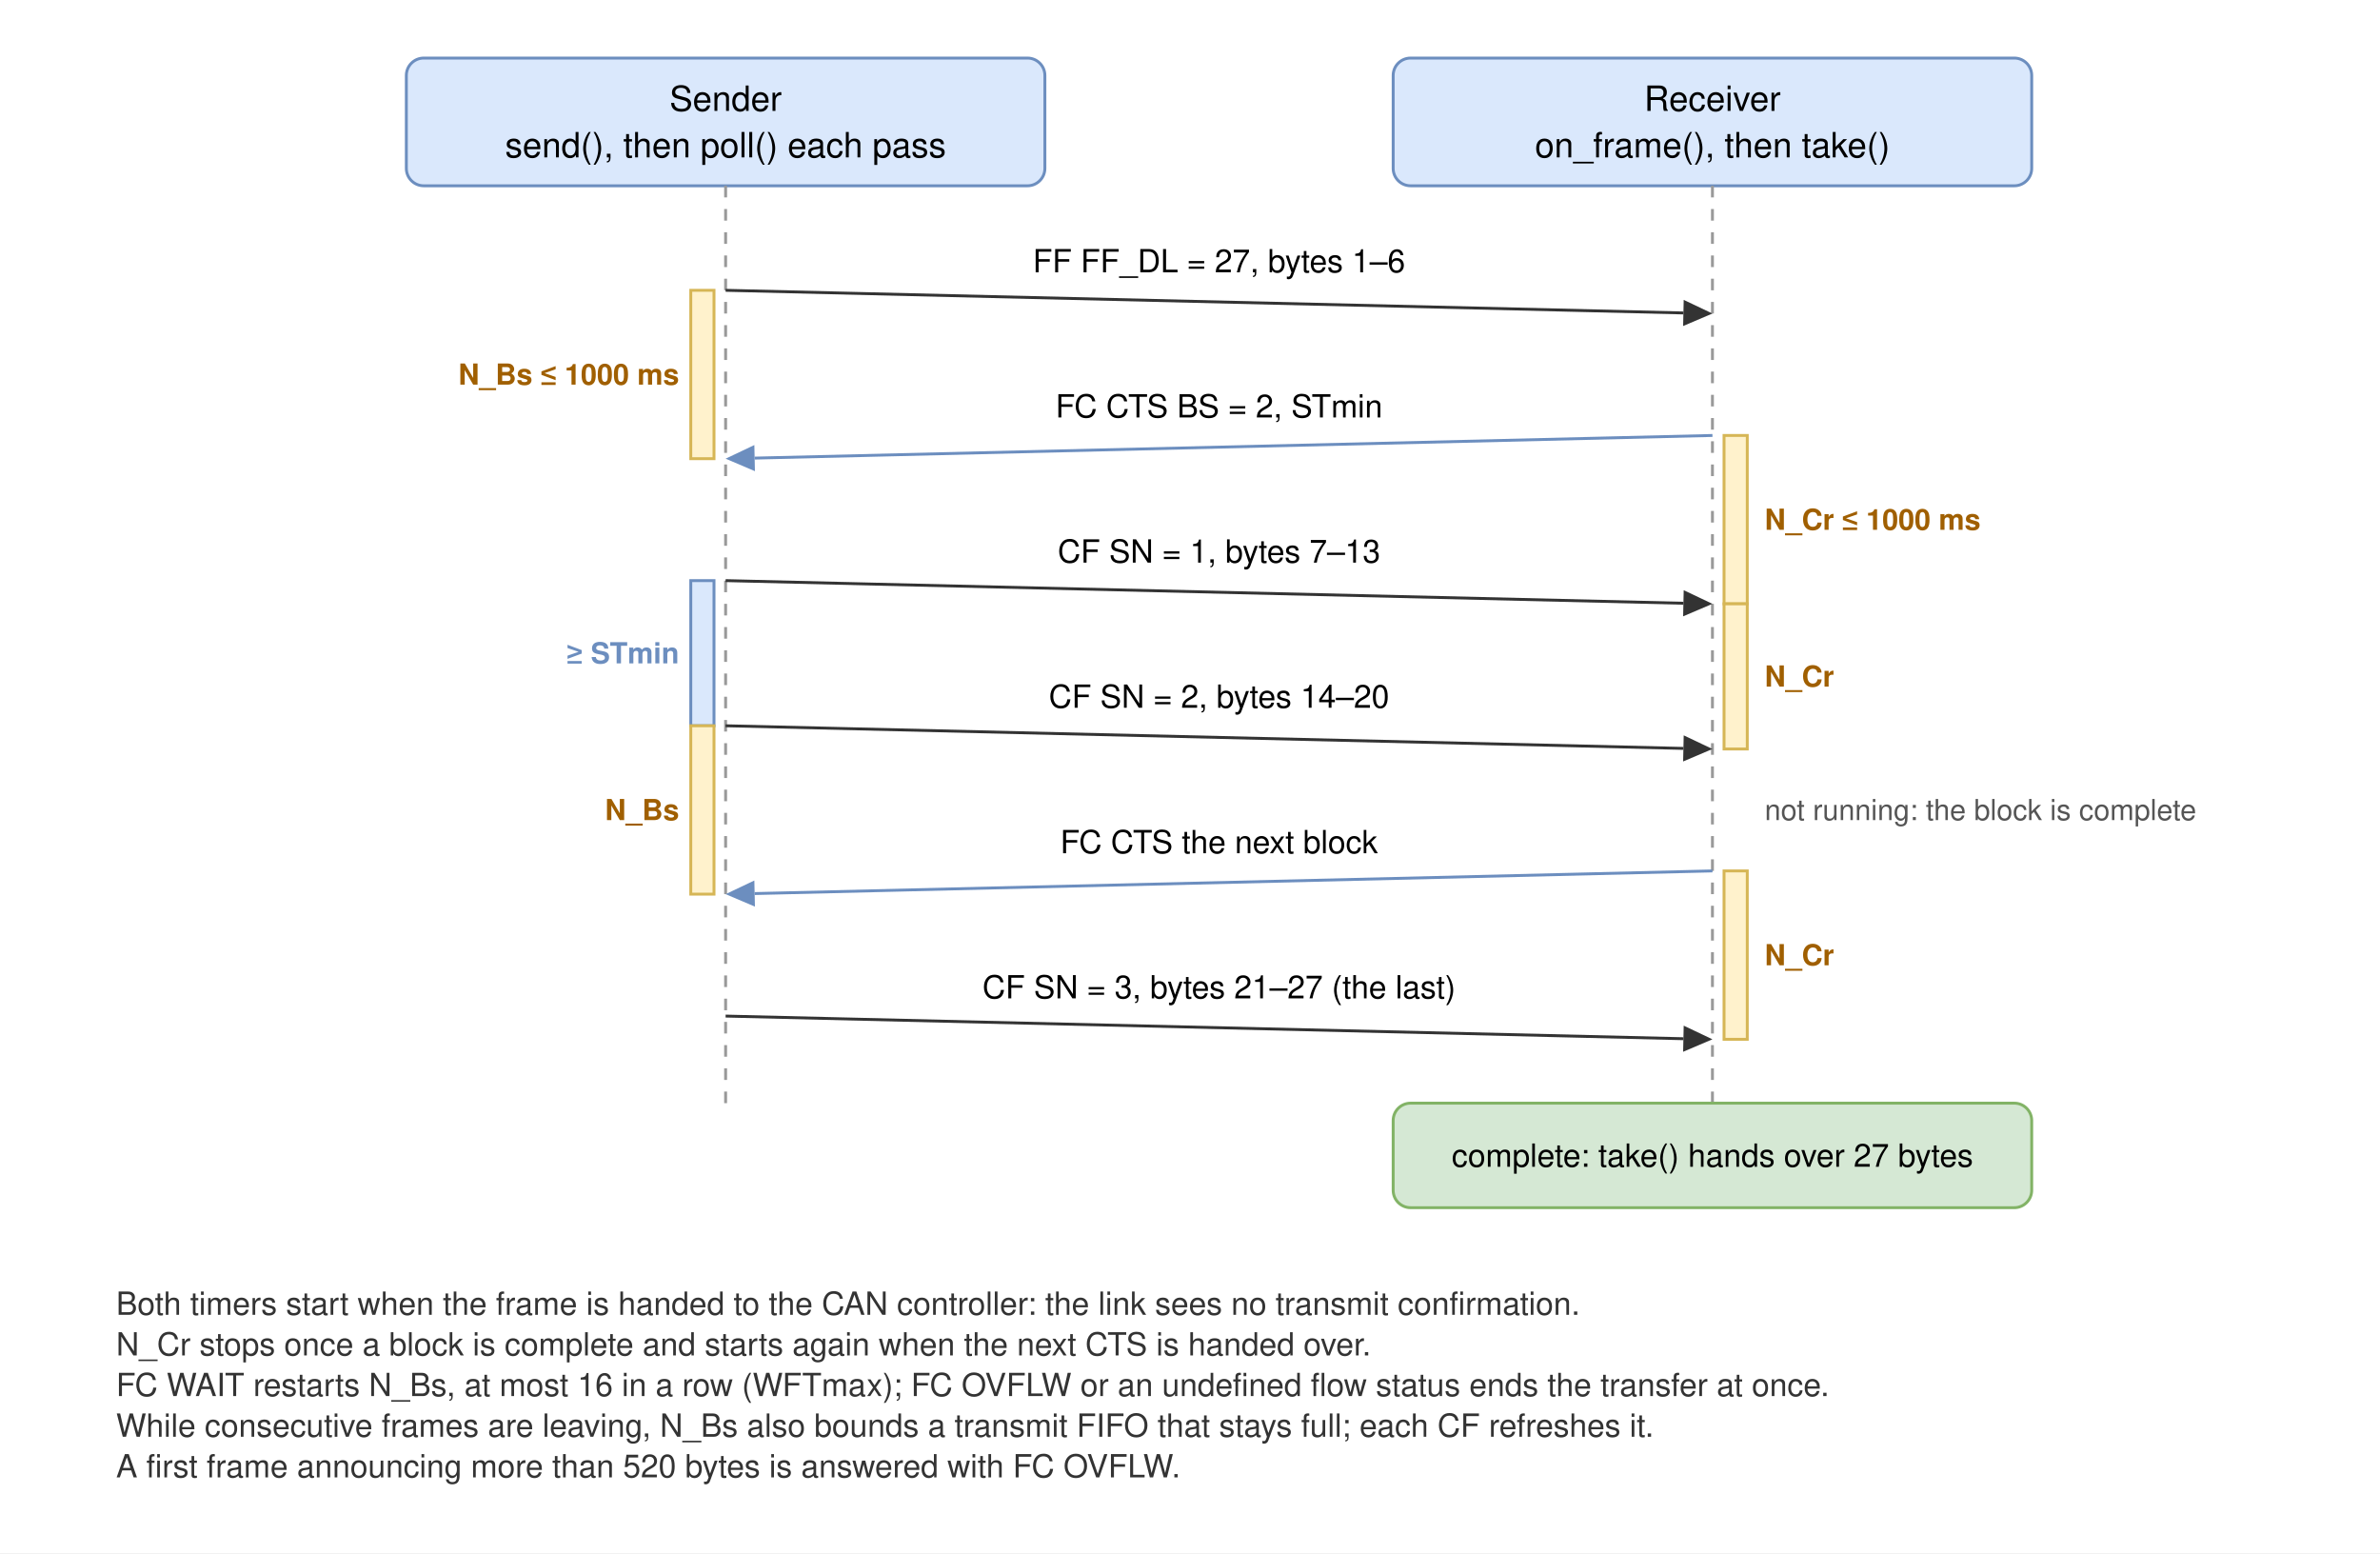
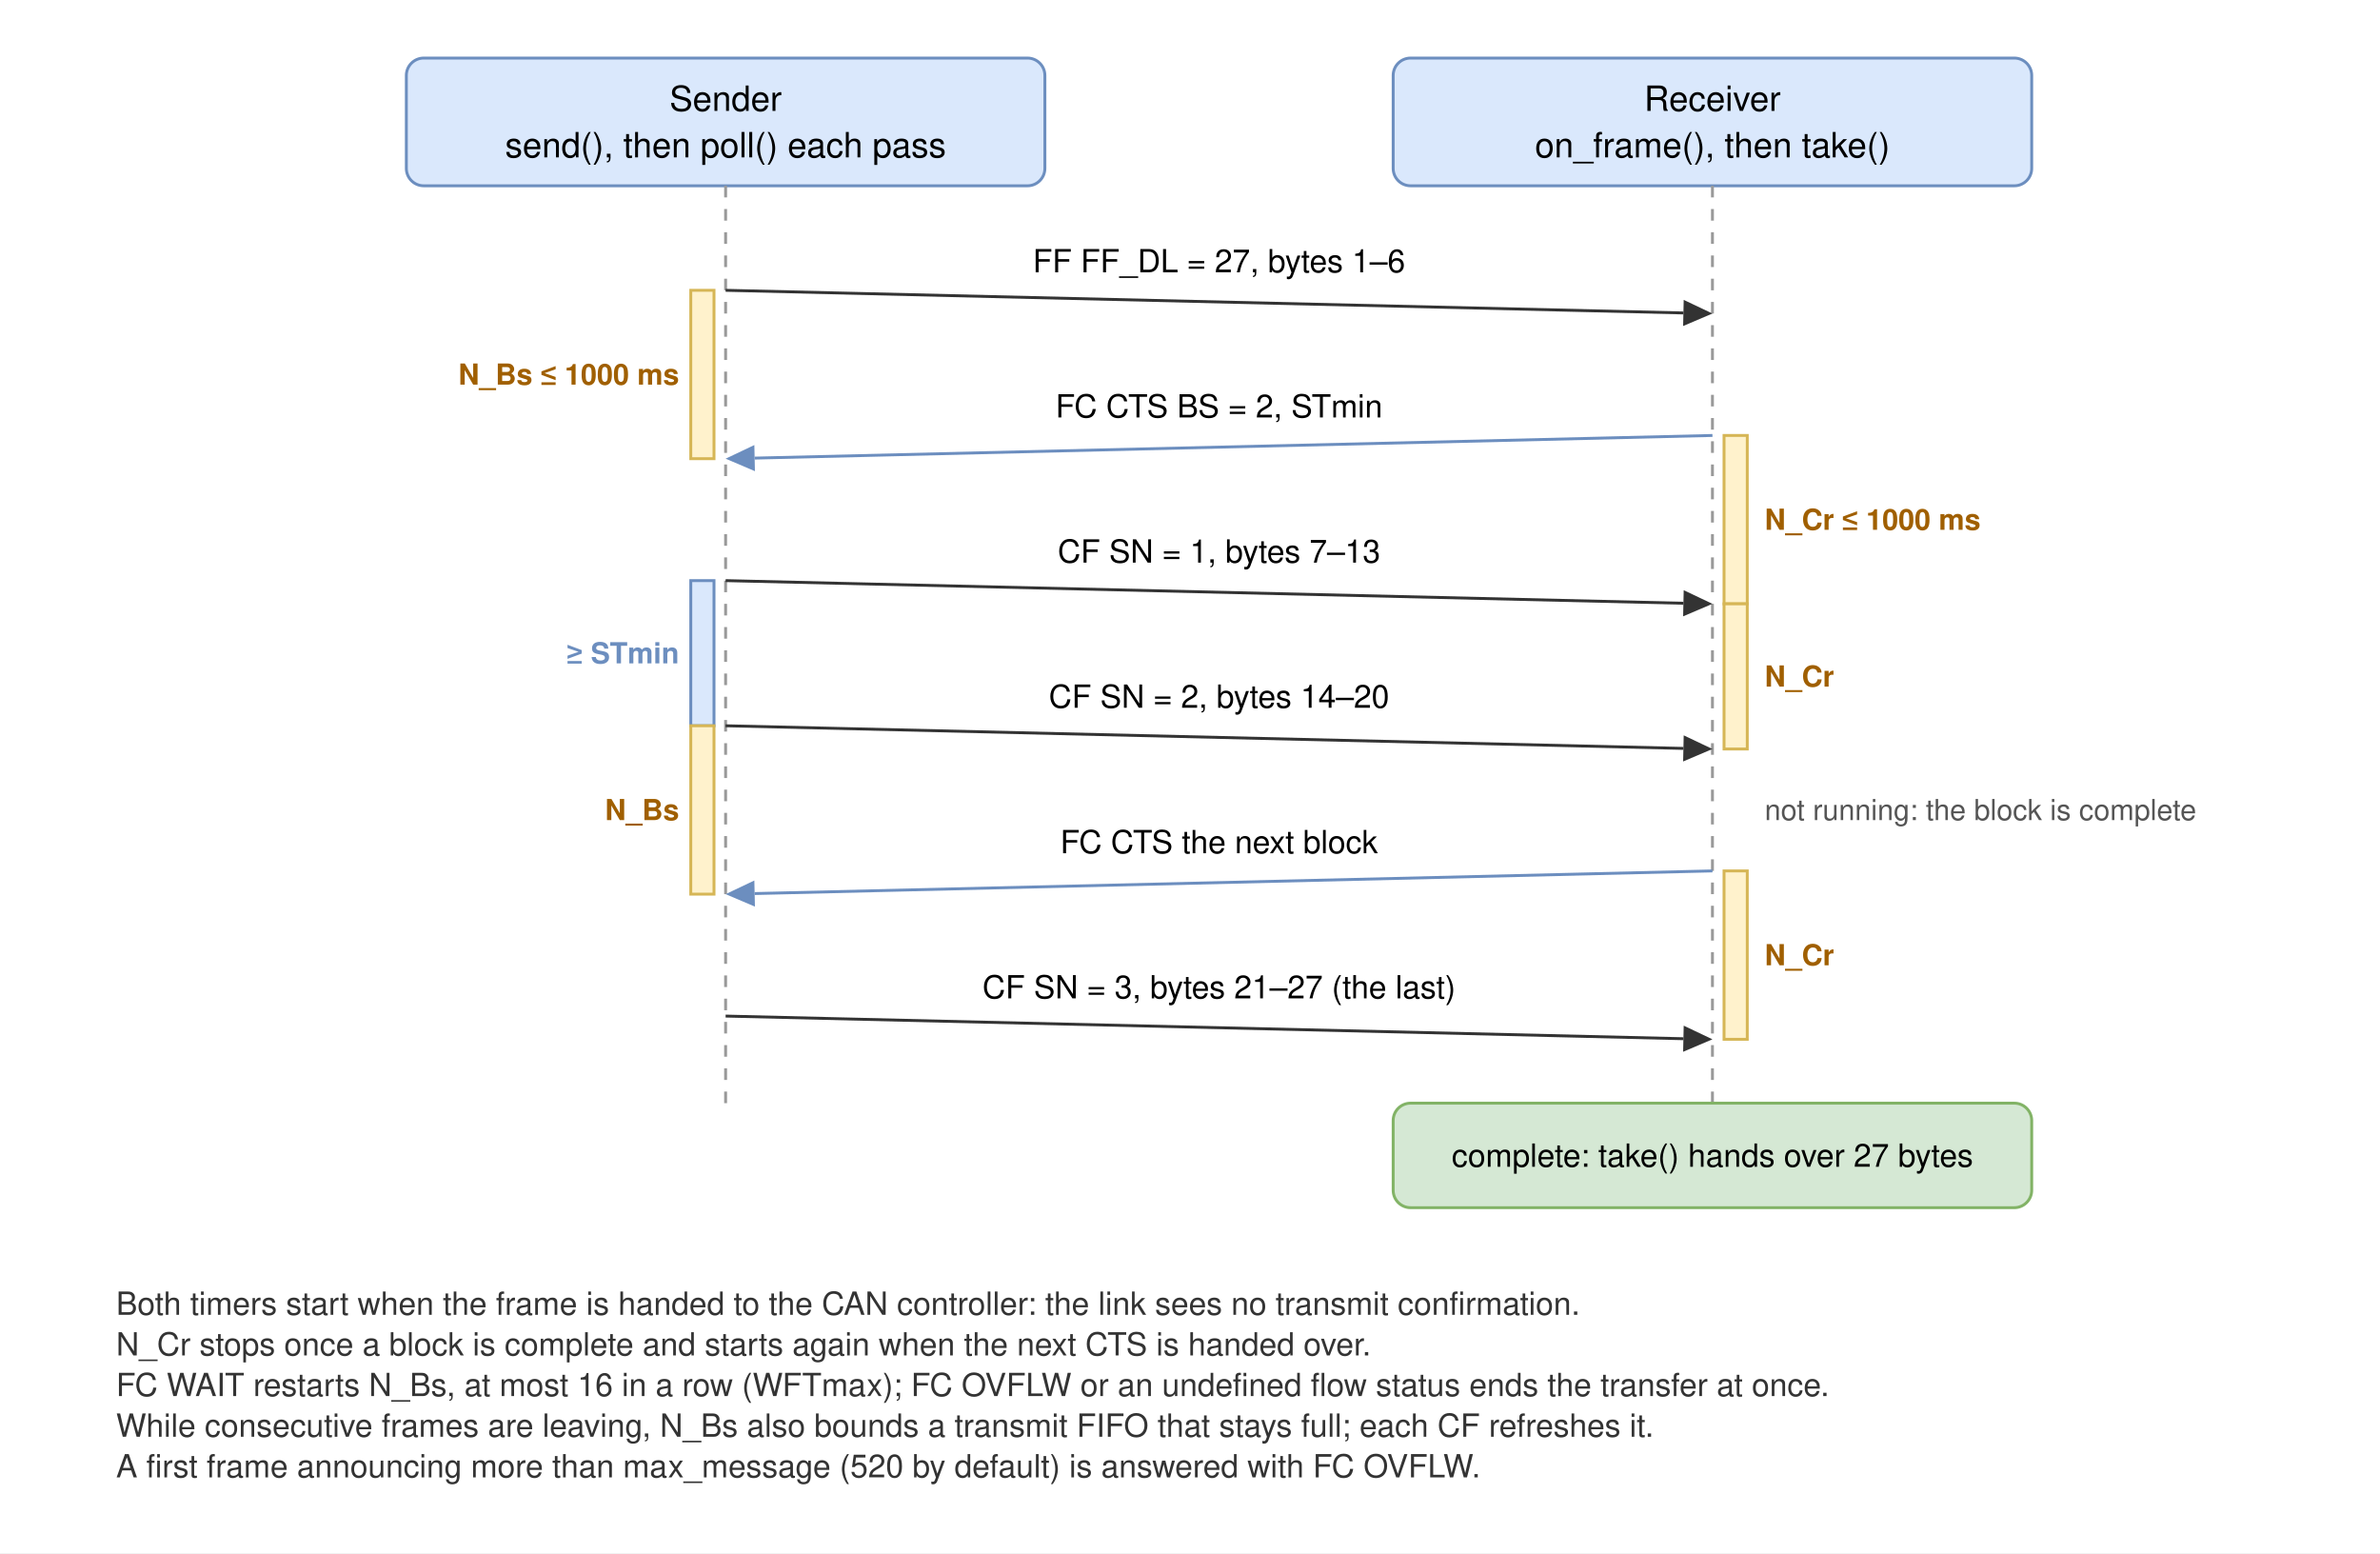
- <svg xmlns="http://www.w3.org/2000/svg" version="1.1" width="820px" height="535px" viewBox="0 0 820 535" content="&lt;mxfile host=&quot;drawio&quot;&gt;&lt;diagram id=&quot;can-tp-sequence&quot; name=&quot;A multi-frame transfer&quot;&gt;&lt;mxGraphModel dx=&quot;1000&quot; dy=&quot;800&quot; grid=&quot;1&quot; gridSize=&quot;5&quot; guides=&quot;1&quot; tooltips=&quot;1&quot; connect=&quot;1&quot; arrows=&quot;1&quot; fold=&quot;1&quot; page=&quot;0&quot; pageScale=&quot;1&quot; background=&quot;#ffffff&quot; math=&quot;0&quot; shadow=&quot;0&quot;&gt;&lt;root&gt;&lt;mxCell id=&quot;0&quot;/&gt;&lt;mxCell id=&quot;1&quot; parent=&quot;0&quot;/&gt;&lt;mxCell id=&quot;b1&quot; value=&quot;Sender&amp;#xa;send(), then poll() each pass&quot; style=&quot;rounded=1;absoluteArcSize=1;arcSize=12;html=0;whiteSpace=wrap;fillColor=#dae8fc;strokeColor=#6c8ebf;fontSize=12;fontColor=#000000;&quot; vertex=&quot;1&quot; parent=&quot;1&quot;&gt;&lt;mxGeometry x=&quot;140&quot; y=&quot;20&quot; width=&quot;220&quot; height=&quot;44&quot; as=&quot;geometry&quot;/&gt;&lt;/mxCell&gt;&lt;mxCell id=&quot;b2&quot; value=&quot;Receiver&amp;#xa;on_frame(), then take()&quot; style=&quot;rounded=1;absoluteArcSize=1;arcSize=12;html=0;whiteSpace=wrap;fillColor=#dae8fc;strokeColor=#6c8ebf;fontSize=12;fontColor=#000000;&quot; vertex=&quot;1&quot; parent=&quot;1&quot;&gt;&lt;mxGeometry x=&quot;480&quot; y=&quot;20&quot; width=&quot;220&quot; height=&quot;44&quot; as=&quot;geometry&quot;/&gt;&lt;/mxCell&gt;&lt;mxCell id=&quot;e3&quot; value=&quot;&quot; style=&quot;edgeStyle=none;html=0;rounded=0;strokeColor=#999999;endArrow=none;dashed=1;&quot; edge=&quot;1&quot; parent=&quot;1&quot;&gt;&lt;mxGeometry relative=&quot;1&quot; as=&quot;geometry&quot;&gt;&lt;mxPoint x=&quot;250&quot; y=&quot;64&quot; as=&quot;sourcePoint&quot;/&gt;&lt;mxPoint x=&quot;250&quot; y=&quot;380&quot; as=&quot;targetPoint&quot;/&gt;&lt;/mxGeometry&gt;&lt;/mxCell&gt;&lt;mxCell id=&quot;e4&quot; value=&quot;&quot; style=&quot;edgeStyle=none;html=0;rounded=0;strokeColor=#999999;endArrow=none;dashed=1;&quot; edge=&quot;1&quot; parent=&quot;1&quot;&gt;&lt;mxGeometry relative=&quot;1&quot; as=&quot;geometry&quot;&gt;&lt;mxPoint x=&quot;590&quot; y=&quot;64&quot; as=&quot;sourcePoint&quot;/&gt;&lt;mxPoint x=&quot;590&quot; y=&quot;380&quot; as=&quot;targetPoint&quot;/&gt;&lt;/mxGeometry&gt;&lt;/mxCell&gt;&lt;mxCell id=&quot;e5&quot; value=&quot;&quot; style=&quot;edgeStyle=none;html=0;rounded=0;strokeColor=#333333;endArrow=block;endFill=1;endSize=8;&quot; edge=&quot;1&quot; parent=&quot;1&quot;&gt;&lt;mxGeometry relative=&quot;1&quot; as=&quot;geometry&quot;&gt;&lt;mxPoint x=&quot;250&quot; y=&quot;100&quot; as=&quot;sourcePoint&quot;/&gt;&lt;mxPoint x=&quot;590&quot; y=&quot;108&quot; as=&quot;targetPoint&quot;/&gt;&lt;/mxGeometry&gt;&lt;/mxCell&gt;&lt;mxCell id=&quot;t6&quot; value=&quot;FF   FF_DL = 27, bytes 1–6&quot; style=&quot;text;html=0;strokeColor=none;fillColor=none;align=center;verticalAlign=middle;fontSize=11;fontColor=#000000;spacingLeft=0;spacingTop=0;&quot; vertex=&quot;1&quot; parent=&quot;1&quot;&gt;&lt;mxGeometry x=&quot;270&quot; y=&quot;83&quot; width=&quot;300&quot; height=&quot;14&quot; as=&quot;geometry&quot;/&gt;&lt;/mxCell&gt;&lt;mxCell id=&quot;e7&quot; value=&quot;&quot; style=&quot;edgeStyle=none;html=0;rounded=0;strokeColor=#6c8ebf;endArrow=block;endFill=1;endSize=8;&quot; edge=&quot;1&quot; parent=&quot;1&quot;&gt;&lt;mxGeometry relative=&quot;1&quot; as=&quot;geometry&quot;&gt;&lt;mxPoint x=&quot;590&quot; y=&quot;150&quot; as=&quot;sourcePoint&quot;/&gt;&lt;mxPoint x=&quot;250&quot; y=&quot;158&quot; as=&quot;targetPoint&quot;/&gt;&lt;/mxGeometry&gt;&lt;/mxCell&gt;&lt;mxCell id=&quot;t8&quot; value=&quot;FC CTS   BS = 2, STmin&quot; style=&quot;text;html=0;strokeColor=none;fillColor=none;align=center;verticalAlign=middle;fontSize=11;fontColor=#000000;spacingLeft=0;spacingTop=0;&quot; vertex=&quot;1&quot; parent=&quot;1&quot;&gt;&lt;mxGeometry x=&quot;270&quot; y=&quot;133&quot; width=&quot;300&quot; height=&quot;14&quot; as=&quot;geometry&quot;/&gt;&lt;/mxCell&gt;&lt;mxCell id=&quot;e9&quot; value=&quot;&quot; style=&quot;edgeStyle=none;html=0;rounded=0;strokeColor=#333333;endArrow=block;endFill=1;endSize=8;&quot; edge=&quot;1&quot; parent=&quot;1&quot;&gt;&lt;mxGeometry relative=&quot;1&quot; as=&quot;geometry&quot;&gt;&lt;mxPoint x=&quot;250&quot; y=&quot;200&quot; as=&quot;sourcePoint&quot;/&gt;&lt;mxPoint x=&quot;590&quot; y=&quot;208&quot; as=&quot;targetPoint&quot;/&gt;&lt;/mxGeometry&gt;&lt;/mxCell&gt;&lt;mxCell id=&quot;t10&quot; value=&quot;CF   SN = 1, bytes 7–13&quot; style=&quot;text;html=0;strokeColor=none;fillColor=none;align=center;verticalAlign=middle;fontSize=11;fontColor=#000000;spacingLeft=0;spacingTop=0;&quot; vertex=&quot;1&quot; parent=&quot;1&quot;&gt;&lt;mxGeometry x=&quot;270&quot; y=&quot;183&quot; width=&quot;300&quot; height=&quot;14&quot; as=&quot;geometry&quot;/&gt;&lt;/mxCell&gt;&lt;mxCell id=&quot;e11&quot; value=&quot;&quot; style=&quot;edgeStyle=none;html=0;rounded=0;strokeColor=#333333;endArrow=block;endFill=1;endSize=8;&quot; edge=&quot;1&quot; parent=&quot;1&quot;&gt;&lt;mxGeometry relative=&quot;1&quot; as=&quot;geometry&quot;&gt;&lt;mxPoint x=&quot;250&quot; y=&quot;250&quot; as=&quot;sourcePoint&quot;/&gt;&lt;mxPoint x=&quot;590&quot; y=&quot;258&quot; as=&quot;targetPoint&quot;/&gt;&lt;/mxGeometry&gt;&lt;/mxCell&gt;&lt;mxCell id=&quot;t12&quot; value=&quot;CF   SN = 2, bytes 14–20&quot; style=&quot;text;html=0;strokeColor=none;fillColor=none;align=center;verticalAlign=middle;fontSize=11;fontColor=#000000;spacingLeft=0;spacingTop=0;&quot; vertex=&quot;1&quot; parent=&quot;1&quot;&gt;&lt;mxGeometry x=&quot;270&quot; y=&quot;233&quot; width=&quot;300&quot; height=&quot;14&quot; as=&quot;geometry&quot;/&gt;&lt;/mxCell&gt;&lt;mxCell id=&quot;e13&quot; value=&quot;&quot; style=&quot;edgeStyle=none;html=0;rounded=0;strokeColor=#6c8ebf;endArrow=block;endFill=1;endSize=8;&quot; edge=&quot;1&quot; parent=&quot;1&quot;&gt;&lt;mxGeometry relative=&quot;1&quot; as=&quot;geometry&quot;&gt;&lt;mxPoint x=&quot;590&quot; y=&quot;300&quot; as=&quot;sourcePoint&quot;/&gt;&lt;mxPoint x=&quot;250&quot; y=&quot;308&quot; as=&quot;targetPoint&quot;/&gt;&lt;/mxGeometry&gt;&lt;/mxCell&gt;&lt;mxCell id=&quot;t14&quot; value=&quot;FC CTS   the next block&quot; style=&quot;text;html=0;strokeColor=none;fillColor=none;align=center;verticalAlign=middle;fontSize=11;fontColor=#000000;spacingLeft=0;spacingTop=0;&quot; vertex=&quot;1&quot; parent=&quot;1&quot;&gt;&lt;mxGeometry x=&quot;270&quot; y=&quot;283&quot; width=&quot;300&quot; height=&quot;14&quot; as=&quot;geometry&quot;/&gt;&lt;/mxCell&gt;&lt;mxCell id=&quot;e15&quot; value=&quot;&quot; style=&quot;edgeStyle=none;html=0;rounded=0;strokeColor=#333333;endArrow=block;endFill=1;endSize=8;&quot; edge=&quot;1&quot; parent=&quot;1&quot;&gt;&lt;mxGeometry relative=&quot;1&quot; as=&quot;geometry&quot;&gt;&lt;mxPoint x=&quot;250&quot; y=&quot;350&quot; as=&quot;sourcePoint&quot;/&gt;&lt;mxPoint x=&quot;590&quot; y=&quot;358&quot; as=&quot;targetPoint&quot;/&gt;&lt;/mxGeometry&gt;&lt;/mxCell&gt;&lt;mxCell id=&quot;t16&quot; value=&quot;CF   SN = 3, bytes 21–27 (the last)&quot; style=&quot;text;html=0;strokeColor=none;fillColor=none;align=center;verticalAlign=middle;fontSize=11;fontColor=#000000;spacingLeft=0;spacingTop=0;&quot; vertex=&quot;1&quot; parent=&quot;1&quot;&gt;&lt;mxGeometry x=&quot;270&quot; y=&quot;333&quot; width=&quot;300&quot; height=&quot;14&quot; as=&quot;geometry&quot;/&gt;&lt;/mxCell&gt;&lt;mxCell id=&quot;bar17&quot; value=&quot;&quot; style=&quot;rounded=0;html=0;fillColor=#fff2cc;strokeColor=#d6b656;&quot; vertex=&quot;1&quot; parent=&quot;1&quot;&gt;&lt;mxGeometry x=&quot;238&quot; y=&quot;100&quot; width=&quot;8&quot; height=&quot;58&quot; as=&quot;geometry&quot;/&gt;&lt;/mxCell&gt;&lt;mxCell id=&quot;t18&quot; value=&quot;N_Bs ≤ 1000 ms&quot; style=&quot;text;html=0;strokeColor=none;fillColor=none;align=right;verticalAlign=middle;fontSize=10;fontColor=#a05f00;spacingLeft=0;spacingTop=0;fontStyle=1;&quot; vertex=&quot;1&quot; parent=&quot;1&quot;&gt;&lt;mxGeometry x=&quot;118&quot; y=&quot;122&quot; width=&quot;116&quot; height=&quot;14&quot; as=&quot;geometry&quot;/&gt;&lt;/mxCell&gt;&lt;mxCell id=&quot;bar19&quot; value=&quot;&quot; style=&quot;rounded=0;html=0;fillColor=#dae8fc;strokeColor=#6c8ebf;&quot; vertex=&quot;1&quot; parent=&quot;1&quot;&gt;&lt;mxGeometry x=&quot;238&quot; y=&quot;200&quot; width=&quot;8&quot; height=&quot;50&quot; as=&quot;geometry&quot;/&gt;&lt;/mxCell&gt;&lt;mxCell id=&quot;t20&quot; value=&quot;≥ STmin&quot; style=&quot;text;html=0;strokeColor=none;fillColor=none;align=right;verticalAlign=middle;fontSize=10;fontColor=#6c8ebf;spacingLeft=0;spacingTop=0;fontStyle=1;&quot; vertex=&quot;1&quot; parent=&quot;1&quot;&gt;&lt;mxGeometry x=&quot;118&quot; y=&quot;218&quot; width=&quot;116&quot; height=&quot;14&quot; as=&quot;geometry&quot;/&gt;&lt;/mxCell&gt;&lt;mxCell id=&quot;bar21&quot; value=&quot;&quot; style=&quot;rounded=0;html=0;fillColor=#fff2cc;strokeColor=#d6b656;&quot; vertex=&quot;1&quot; parent=&quot;1&quot;&gt;&lt;mxGeometry x=&quot;238&quot; y=&quot;250&quot; width=&quot;8&quot; height=&quot;58&quot; as=&quot;geometry&quot;/&gt;&lt;/mxCell&gt;&lt;mxCell id=&quot;t22&quot; value=&quot;N_Bs&quot; style=&quot;text;html=0;strokeColor=none;fillColor=none;align=right;verticalAlign=middle;fontSize=10;fontColor=#a05f00;spacingLeft=0;spacingTop=0;fontStyle=1;&quot; vertex=&quot;1&quot; parent=&quot;1&quot;&gt;&lt;mxGeometry x=&quot;118&quot; y=&quot;272&quot; width=&quot;116&quot; height=&quot;14&quot; as=&quot;geometry&quot;/&gt;&lt;/mxCell&gt;&lt;mxCell id=&quot;bar23&quot; value=&quot;&quot; style=&quot;rounded=0;html=0;fillColor=#fff2cc;strokeColor=#d6b656;&quot; vertex=&quot;1&quot; parent=&quot;1&quot;&gt;&lt;mxGeometry x=&quot;594&quot; y=&quot;150&quot; width=&quot;8&quot; height=&quot;58&quot; as=&quot;geometry&quot;/&gt;&lt;/mxCell&gt;&lt;mxCell id=&quot;t24&quot; value=&quot;N_Cr ≤ 1000 ms&quot; style=&quot;text;html=0;strokeColor=none;fillColor=none;align=left;verticalAlign=middle;fontSize=10;fontColor=#a05f00;spacingLeft=0;spacingTop=0;fontStyle=1;&quot; vertex=&quot;1&quot; parent=&quot;1&quot;&gt;&lt;mxGeometry x=&quot;608&quot; y=&quot;172&quot; width=&quot;120&quot; height=&quot;14&quot; as=&quot;geometry&quot;/&gt;&lt;/mxCell&gt;&lt;mxCell id=&quot;bar25&quot; value=&quot;&quot; style=&quot;rounded=0;html=0;fillColor=#fff2cc;strokeColor=#d6b656;&quot; vertex=&quot;1&quot; parent=&quot;1&quot;&gt;&lt;mxGeometry x=&quot;594&quot; y=&quot;208&quot; width=&quot;8&quot; height=&quot;50&quot; as=&quot;geometry&quot;/&gt;&lt;/mxCell&gt;&lt;mxCell id=&quot;t26&quot; value=&quot;N_Cr&quot; style=&quot;text;html=0;strokeColor=none;fillColor=none;align=left;verticalAlign=middle;fontSize=10;fontColor=#a05f00;spacingLeft=0;spacingTop=0;fontStyle=1;&quot; vertex=&quot;1&quot; parent=&quot;1&quot;&gt;&lt;mxGeometry x=&quot;608&quot; y=&quot;226&quot; width=&quot;120&quot; height=&quot;14&quot; as=&quot;geometry&quot;/&gt;&lt;/mxCell&gt;&lt;mxCell id=&quot;bar27&quot; value=&quot;&quot; style=&quot;rounded=0;html=0;fillColor=#fff2cc;strokeColor=#d6b656;&quot; vertex=&quot;1&quot; parent=&quot;1&quot;&gt;&lt;mxGeometry x=&quot;594&quot; y=&quot;300&quot; width=&quot;8&quot; height=&quot;58&quot; as=&quot;geometry&quot;/&gt;&lt;/mxCell&gt;&lt;mxCell id=&quot;t28&quot; value=&quot;N_Cr&quot; style=&quot;text;html=0;strokeColor=none;fillColor=none;align=left;verticalAlign=middle;fontSize=10;fontColor=#a05f00;spacingLeft=0;spacingTop=0;fontStyle=1;&quot; vertex=&quot;1&quot; parent=&quot;1&quot;&gt;&lt;mxGeometry x=&quot;608&quot; y=&quot;322&quot; width=&quot;120&quot; height=&quot;14&quot; as=&quot;geometry&quot;/&gt;&lt;/mxCell&gt;&lt;mxCell id=&quot;t29&quot; value=&quot;not running: the block is complete&quot; style=&quot;text;html=0;strokeColor=none;fillColor=none;align=left;verticalAlign=middle;fontSize=10;fontColor=#555555;spacingLeft=0;spacingTop=0;&quot; vertex=&quot;1&quot; parent=&quot;1&quot;&gt;&lt;mxGeometry x=&quot;608&quot; y=&quot;272&quot; width=&quot;190&quot; height=&quot;14&quot; as=&quot;geometry&quot;/&gt;&lt;/mxCell&gt;&lt;mxCell id=&quot;b30&quot; value=&quot;complete: take() hands over 27 bytes&quot; style=&quot;rounded=1;absoluteArcSize=1;arcSize=12;html=0;whiteSpace=wrap;fillColor=#d5e8d4;strokeColor=#82b366;fontSize=11;fontColor=#000000;&quot; vertex=&quot;1&quot; parent=&quot;1&quot;&gt;&lt;mxGeometry x=&quot;480&quot; y=&quot;380&quot; width=&quot;220&quot; height=&quot;36&quot; as=&quot;geometry&quot;/&gt;&lt;/mxCell&gt;&lt;mxCell id=&quot;t31&quot; value=&quot;Both timers start when the frame is handed to the CAN controller: the link sees no transmit confirmation.&amp;#xa;N_Cr stops once a block is complete and starts again when the next CTS is handed over.&amp;#xa;FC WAIT restarts N_Bs, at most 16 in a row (WFTmax); FC OVFLW or an undefined flow status ends the transfer at once.&amp;#xa;While consecutive frames are leaving, N_Bs also bounds a transmit FIFO that stays full; each CF refreshes it.&amp;#xa;A first frame announcing more than 520 bytes is answered with FC OVFLW.&quot; style=&quot;text;html=0;strokeColor=none;fillColor=none;align=left;verticalAlign=top;fontSize=11;fontColor=#333333;spacingLeft=0;spacingTop=0;&quot; vertex=&quot;1&quot; parent=&quot;1&quot;&gt;&lt;mxGeometry x=&quot;40&quot; y=&quot;440&quot; width=&quot;740&quot; height=&quot;100&quot; as=&quot;geometry&quot;/&gt;&lt;/mxCell&gt;&lt;/root&gt;&lt;/mxGraphModel&gt;&lt;/diagram&gt;&lt;/mxfile&gt;">
+ <svg xmlns="http://www.w3.org/2000/svg" version="1.1" width="820px" height="535px" viewBox="0 0 820 535" content="&lt;mxfile host=&quot;drawio&quot;&gt;&lt;diagram id=&quot;can-tp-sequence&quot; name=&quot;A multi-frame transfer&quot;&gt;&lt;mxGraphModel dx=&quot;1000&quot; dy=&quot;800&quot; grid=&quot;1&quot; gridSize=&quot;5&quot; guides=&quot;1&quot; tooltips=&quot;1&quot; connect=&quot;1&quot; arrows=&quot;1&quot; fold=&quot;1&quot; page=&quot;0&quot; pageScale=&quot;1&quot; background=&quot;#ffffff&quot; math=&quot;0&quot; shadow=&quot;0&quot;&gt;&lt;root&gt;&lt;mxCell id=&quot;0&quot;/&gt;&lt;mxCell id=&quot;1&quot; parent=&quot;0&quot;/&gt;&lt;mxCell id=&quot;b1&quot; value=&quot;Sender&amp;#xa;send(), then poll() each pass&quot; style=&quot;rounded=1;absoluteArcSize=1;arcSize=12;html=0;whiteSpace=wrap;fillColor=#dae8fc;strokeColor=#6c8ebf;fontSize=12;fontColor=#000000;&quot; vertex=&quot;1&quot; parent=&quot;1&quot;&gt;&lt;mxGeometry x=&quot;140&quot; y=&quot;20&quot; width=&quot;220&quot; height=&quot;44&quot; as=&quot;geometry&quot;/&gt;&lt;/mxCell&gt;&lt;mxCell id=&quot;b2&quot; value=&quot;Receiver&amp;#xa;on_frame(), then take()&quot; style=&quot;rounded=1;absoluteArcSize=1;arcSize=12;html=0;whiteSpace=wrap;fillColor=#dae8fc;strokeColor=#6c8ebf;fontSize=12;fontColor=#000000;&quot; vertex=&quot;1&quot; parent=&quot;1&quot;&gt;&lt;mxGeometry x=&quot;480&quot; y=&quot;20&quot; width=&quot;220&quot; height=&quot;44&quot; as=&quot;geometry&quot;/&gt;&lt;/mxCell&gt;&lt;mxCell id=&quot;e3&quot; value=&quot;&quot; style=&quot;edgeStyle=none;html=0;rounded=0;strokeColor=#999999;endArrow=none;dashed=1;&quot; edge=&quot;1&quot; parent=&quot;1&quot;&gt;&lt;mxGeometry relative=&quot;1&quot; as=&quot;geometry&quot;&gt;&lt;mxPoint x=&quot;250&quot; y=&quot;64&quot; as=&quot;sourcePoint&quot;/&gt;&lt;mxPoint x=&quot;250&quot; y=&quot;380&quot; as=&quot;targetPoint&quot;/&gt;&lt;/mxGeometry&gt;&lt;/mxCell&gt;&lt;mxCell id=&quot;e4&quot; value=&quot;&quot; style=&quot;edgeStyle=none;html=0;rounded=0;strokeColor=#999999;endArrow=none;dashed=1;&quot; edge=&quot;1&quot; parent=&quot;1&quot;&gt;&lt;mxGeometry relative=&quot;1&quot; as=&quot;geometry&quot;&gt;&lt;mxPoint x=&quot;590&quot; y=&quot;64&quot; as=&quot;sourcePoint&quot;/&gt;&lt;mxPoint x=&quot;590&quot; y=&quot;380&quot; as=&quot;targetPoint&quot;/&gt;&lt;/mxGeometry&gt;&lt;/mxCell&gt;&lt;mxCell id=&quot;e5&quot; value=&quot;&quot; style=&quot;edgeStyle=none;html=0;rounded=0;strokeColor=#333333;endArrow=block;endFill=1;endSize=8;&quot; edge=&quot;1&quot; parent=&quot;1&quot;&gt;&lt;mxGeometry relative=&quot;1&quot; as=&quot;geometry&quot;&gt;&lt;mxPoint x=&quot;250&quot; y=&quot;100&quot; as=&quot;sourcePoint&quot;/&gt;&lt;mxPoint x=&quot;590&quot; y=&quot;108&quot; as=&quot;targetPoint&quot;/&gt;&lt;/mxGeometry&gt;&lt;/mxCell&gt;&lt;mxCell id=&quot;t6&quot; value=&quot;FF   FF_DL = 27, bytes 1–6&quot; style=&quot;text;html=0;strokeColor=none;fillColor=none;align=center;verticalAlign=middle;fontSize=11;fontColor=#000000;spacingLeft=0;spacingTop=0;&quot; vertex=&quot;1&quot; parent=&quot;1&quot;&gt;&lt;mxGeometry x=&quot;270&quot; y=&quot;83&quot; width=&quot;300&quot; height=&quot;14&quot; as=&quot;geometry&quot;/&gt;&lt;/mxCell&gt;&lt;mxCell id=&quot;e7&quot; value=&quot;&quot; style=&quot;edgeStyle=none;html=0;rounded=0;strokeColor=#6c8ebf;endArrow=block;endFill=1;endSize=8;&quot; edge=&quot;1&quot; parent=&quot;1&quot;&gt;&lt;mxGeometry relative=&quot;1&quot; as=&quot;geometry&quot;&gt;&lt;mxPoint x=&quot;590&quot; y=&quot;150&quot; as=&quot;sourcePoint&quot;/&gt;&lt;mxPoint x=&quot;250&quot; y=&quot;158&quot; as=&quot;targetPoint&quot;/&gt;&lt;/mxGeometry&gt;&lt;/mxCell&gt;&lt;mxCell id=&quot;t8&quot; value=&quot;FC CTS   BS = 2, STmin&quot; style=&quot;text;html=0;strokeColor=none;fillColor=none;align=center;verticalAlign=middle;fontSize=11;fontColor=#000000;spacingLeft=0;spacingTop=0;&quot; vertex=&quot;1&quot; parent=&quot;1&quot;&gt;&lt;mxGeometry x=&quot;270&quot; y=&quot;133&quot; width=&quot;300&quot; height=&quot;14&quot; as=&quot;geometry&quot;/&gt;&lt;/mxCell&gt;&lt;mxCell id=&quot;e9&quot; value=&quot;&quot; style=&quot;edgeStyle=none;html=0;rounded=0;strokeColor=#333333;endArrow=block;endFill=1;endSize=8;&quot; edge=&quot;1&quot; parent=&quot;1&quot;&gt;&lt;mxGeometry relative=&quot;1&quot; as=&quot;geometry&quot;&gt;&lt;mxPoint x=&quot;250&quot; y=&quot;200&quot; as=&quot;sourcePoint&quot;/&gt;&lt;mxPoint x=&quot;590&quot; y=&quot;208&quot; as=&quot;targetPoint&quot;/&gt;&lt;/mxGeometry&gt;&lt;/mxCell&gt;&lt;mxCell id=&quot;t10&quot; value=&quot;CF   SN = 1, bytes 7–13&quot; style=&quot;text;html=0;strokeColor=none;fillColor=none;align=center;verticalAlign=middle;fontSize=11;fontColor=#000000;spacingLeft=0;spacingTop=0;&quot; vertex=&quot;1&quot; parent=&quot;1&quot;&gt;&lt;mxGeometry x=&quot;270&quot; y=&quot;183&quot; width=&quot;300&quot; height=&quot;14&quot; as=&quot;geometry&quot;/&gt;&lt;/mxCell&gt;&lt;mxCell id=&quot;e11&quot; value=&quot;&quot; style=&quot;edgeStyle=none;html=0;rounded=0;strokeColor=#333333;endArrow=block;endFill=1;endSize=8;&quot; edge=&quot;1&quot; parent=&quot;1&quot;&gt;&lt;mxGeometry relative=&quot;1&quot; as=&quot;geometry&quot;&gt;&lt;mxPoint x=&quot;250&quot; y=&quot;250&quot; as=&quot;sourcePoint&quot;/&gt;&lt;mxPoint x=&quot;590&quot; y=&quot;258&quot; as=&quot;targetPoint&quot;/&gt;&lt;/mxGeometry&gt;&lt;/mxCell&gt;&lt;mxCell id=&quot;t12&quot; value=&quot;CF   SN = 2, bytes 14–20&quot; style=&quot;text;html=0;strokeColor=none;fillColor=none;align=center;verticalAlign=middle;fontSize=11;fontColor=#000000;spacingLeft=0;spacingTop=0;&quot; vertex=&quot;1&quot; parent=&quot;1&quot;&gt;&lt;mxGeometry x=&quot;270&quot; y=&quot;233&quot; width=&quot;300&quot; height=&quot;14&quot; as=&quot;geometry&quot;/&gt;&lt;/mxCell&gt;&lt;mxCell id=&quot;e13&quot; value=&quot;&quot; style=&quot;edgeStyle=none;html=0;rounded=0;strokeColor=#6c8ebf;endArrow=block;endFill=1;endSize=8;&quot; edge=&quot;1&quot; parent=&quot;1&quot;&gt;&lt;mxGeometry relative=&quot;1&quot; as=&quot;geometry&quot;&gt;&lt;mxPoint x=&quot;590&quot; y=&quot;300&quot; as=&quot;sourcePoint&quot;/&gt;&lt;mxPoint x=&quot;250&quot; y=&quot;308&quot; as=&quot;targetPoint&quot;/&gt;&lt;/mxGeometry&gt;&lt;/mxCell&gt;&lt;mxCell id=&quot;t14&quot; value=&quot;FC CTS   the next block&quot; style=&quot;text;html=0;strokeColor=none;fillColor=none;align=center;verticalAlign=middle;fontSize=11;fontColor=#000000;spacingLeft=0;spacingTop=0;&quot; vertex=&quot;1&quot; parent=&quot;1&quot;&gt;&lt;mxGeometry x=&quot;270&quot; y=&quot;283&quot; width=&quot;300&quot; height=&quot;14&quot; as=&quot;geometry&quot;/&gt;&lt;/mxCell&gt;&lt;mxCell id=&quot;e15&quot; value=&quot;&quot; style=&quot;edgeStyle=none;html=0;rounded=0;strokeColor=#333333;endArrow=block;endFill=1;endSize=8;&quot; edge=&quot;1&quot; parent=&quot;1&quot;&gt;&lt;mxGeometry relative=&quot;1&quot; as=&quot;geometry&quot;&gt;&lt;mxPoint x=&quot;250&quot; y=&quot;350&quot; as=&quot;sourcePoint&quot;/&gt;&lt;mxPoint x=&quot;590&quot; y=&quot;358&quot; as=&quot;targetPoint&quot;/&gt;&lt;/mxGeometry&gt;&lt;/mxCell&gt;&lt;mxCell id=&quot;t16&quot; value=&quot;CF   SN = 3, bytes 21–27 (the last)&quot; style=&quot;text;html=0;strokeColor=none;fillColor=none;align=center;verticalAlign=middle;fontSize=11;fontColor=#000000;spacingLeft=0;spacingTop=0;&quot; vertex=&quot;1&quot; parent=&quot;1&quot;&gt;&lt;mxGeometry x=&quot;270&quot; y=&quot;333&quot; width=&quot;300&quot; height=&quot;14&quot; as=&quot;geometry&quot;/&gt;&lt;/mxCell&gt;&lt;mxCell id=&quot;bar17&quot; value=&quot;&quot; style=&quot;rounded=0;html=0;fillColor=#fff2cc;strokeColor=#d6b656;&quot; vertex=&quot;1&quot; parent=&quot;1&quot;&gt;&lt;mxGeometry x=&quot;238&quot; y=&quot;100&quot; width=&quot;8&quot; height=&quot;58&quot; as=&quot;geometry&quot;/&gt;&lt;/mxCell&gt;&lt;mxCell id=&quot;t18&quot; value=&quot;N_Bs ≤ 1000 ms&quot; style=&quot;text;html=0;strokeColor=none;fillColor=none;align=right;verticalAlign=middle;fontSize=10;fontColor=#a05f00;spacingLeft=0;spacingTop=0;fontStyle=1;&quot; vertex=&quot;1&quot; parent=&quot;1&quot;&gt;&lt;mxGeometry x=&quot;118&quot; y=&quot;122&quot; width=&quot;116&quot; height=&quot;14&quot; as=&quot;geometry&quot;/&gt;&lt;/mxCell&gt;&lt;mxCell id=&quot;bar19&quot; value=&quot;&quot; style=&quot;rounded=0;html=0;fillColor=#dae8fc;strokeColor=#6c8ebf;&quot; vertex=&quot;1&quot; parent=&quot;1&quot;&gt;&lt;mxGeometry x=&quot;238&quot; y=&quot;200&quot; width=&quot;8&quot; height=&quot;50&quot; as=&quot;geometry&quot;/&gt;&lt;/mxCell&gt;&lt;mxCell id=&quot;t20&quot; value=&quot;≥ STmin&quot; style=&quot;text;html=0;strokeColor=none;fillColor=none;align=right;verticalAlign=middle;fontSize=10;fontColor=#6c8ebf;spacingLeft=0;spacingTop=0;fontStyle=1;&quot; vertex=&quot;1&quot; parent=&quot;1&quot;&gt;&lt;mxGeometry x=&quot;118&quot; y=&quot;218&quot; width=&quot;116&quot; height=&quot;14&quot; as=&quot;geometry&quot;/&gt;&lt;/mxCell&gt;&lt;mxCell id=&quot;bar21&quot; value=&quot;&quot; style=&quot;rounded=0;html=0;fillColor=#fff2cc;strokeColor=#d6b656;&quot; vertex=&quot;1&quot; parent=&quot;1&quot;&gt;&lt;mxGeometry x=&quot;238&quot; y=&quot;250&quot; width=&quot;8&quot; height=&quot;58&quot; as=&quot;geometry&quot;/&gt;&lt;/mxCell&gt;&lt;mxCell id=&quot;t22&quot; value=&quot;N_Bs&quot; style=&quot;text;html=0;strokeColor=none;fillColor=none;align=right;verticalAlign=middle;fontSize=10;fontColor=#a05f00;spacingLeft=0;spacingTop=0;fontStyle=1;&quot; vertex=&quot;1&quot; parent=&quot;1&quot;&gt;&lt;mxGeometry x=&quot;118&quot; y=&quot;272&quot; width=&quot;116&quot; height=&quot;14&quot; as=&quot;geometry&quot;/&gt;&lt;/mxCell&gt;&lt;mxCell id=&quot;bar23&quot; value=&quot;&quot; style=&quot;rounded=0;html=0;fillColor=#fff2cc;strokeColor=#d6b656;&quot; vertex=&quot;1&quot; parent=&quot;1&quot;&gt;&lt;mxGeometry x=&quot;594&quot; y=&quot;150&quot; width=&quot;8&quot; height=&quot;58&quot; as=&quot;geometry&quot;/&gt;&lt;/mxCell&gt;&lt;mxCell id=&quot;t24&quot; value=&quot;N_Cr ≤ 1000 ms&quot; style=&quot;text;html=0;strokeColor=none;fillColor=none;align=left;verticalAlign=middle;fontSize=10;fontColor=#a05f00;spacingLeft=0;spacingTop=0;fontStyle=1;&quot; vertex=&quot;1&quot; parent=&quot;1&quot;&gt;&lt;mxGeometry x=&quot;608&quot; y=&quot;172&quot; width=&quot;120&quot; height=&quot;14&quot; as=&quot;geometry&quot;/&gt;&lt;/mxCell&gt;&lt;mxCell id=&quot;bar25&quot; value=&quot;&quot; style=&quot;rounded=0;html=0;fillColor=#fff2cc;strokeColor=#d6b656;&quot; vertex=&quot;1&quot; parent=&quot;1&quot;&gt;&lt;mxGeometry x=&quot;594&quot; y=&quot;208&quot; width=&quot;8&quot; height=&quot;50&quot; as=&quot;geometry&quot;/&gt;&lt;/mxCell&gt;&lt;mxCell id=&quot;t26&quot; value=&quot;N_Cr&quot; style=&quot;text;html=0;strokeColor=none;fillColor=none;align=left;verticalAlign=middle;fontSize=10;fontColor=#a05f00;spacingLeft=0;spacingTop=0;fontStyle=1;&quot; vertex=&quot;1&quot; parent=&quot;1&quot;&gt;&lt;mxGeometry x=&quot;608&quot; y=&quot;226&quot; width=&quot;120&quot; height=&quot;14&quot; as=&quot;geometry&quot;/&gt;&lt;/mxCell&gt;&lt;mxCell id=&quot;bar27&quot; value=&quot;&quot; style=&quot;rounded=0;html=0;fillColor=#fff2cc;strokeColor=#d6b656;&quot; vertex=&quot;1&quot; parent=&quot;1&quot;&gt;&lt;mxGeometry x=&quot;594&quot; y=&quot;300&quot; width=&quot;8&quot; height=&quot;58&quot; as=&quot;geometry&quot;/&gt;&lt;/mxCell&gt;&lt;mxCell id=&quot;t28&quot; value=&quot;N_Cr&quot; style=&quot;text;html=0;strokeColor=none;fillColor=none;align=left;verticalAlign=middle;fontSize=10;fontColor=#a05f00;spacingLeft=0;spacingTop=0;fontStyle=1;&quot; vertex=&quot;1&quot; parent=&quot;1&quot;&gt;&lt;mxGeometry x=&quot;608&quot; y=&quot;322&quot; width=&quot;120&quot; height=&quot;14&quot; as=&quot;geometry&quot;/&gt;&lt;/mxCell&gt;&lt;mxCell id=&quot;t29&quot; value=&quot;not running: the block is complete&quot; style=&quot;text;html=0;strokeColor=none;fillColor=none;align=left;verticalAlign=middle;fontSize=10;fontColor=#555555;spacingLeft=0;spacingTop=0;&quot; vertex=&quot;1&quot; parent=&quot;1&quot;&gt;&lt;mxGeometry x=&quot;608&quot; y=&quot;272&quot; width=&quot;190&quot; height=&quot;14&quot; as=&quot;geometry&quot;/&gt;&lt;/mxCell&gt;&lt;mxCell id=&quot;b30&quot; value=&quot;complete: take() hands over 27 bytes&quot; style=&quot;rounded=1;absoluteArcSize=1;arcSize=12;html=0;whiteSpace=wrap;fillColor=#d5e8d4;strokeColor=#82b366;fontSize=11;fontColor=#000000;&quot; vertex=&quot;1&quot; parent=&quot;1&quot;&gt;&lt;mxGeometry x=&quot;480&quot; y=&quot;380&quot; width=&quot;220&quot; height=&quot;36&quot; as=&quot;geometry&quot;/&gt;&lt;/mxCell&gt;&lt;mxCell id=&quot;t31&quot; value=&quot;Both timers start when the frame is handed to the CAN controller: the link sees no transmit confirmation.&amp;#xa;N_Cr stops once a block is complete and starts again when the next CTS is handed over.&amp;#xa;FC WAIT restarts N_Bs, at most 16 in a row (WFTmax); FC OVFLW or an undefined flow status ends the transfer at once.&amp;#xa;While consecutive frames are leaving, N_Bs also bounds a transmit FIFO that stays full; each CF refreshes it.&amp;#xa;A first frame announcing more than max_message (520 by default) is answered with FC OVFLW.&quot; style=&quot;text;html=0;strokeColor=none;fillColor=none;align=left;verticalAlign=top;fontSize=11;fontColor=#333333;spacingLeft=0;spacingTop=0;&quot; vertex=&quot;1&quot; parent=&quot;1&quot;&gt;&lt;mxGeometry x=&quot;40&quot; y=&quot;440&quot; width=&quot;740&quot; height=&quot;100&quot; as=&quot;geometry&quot;/&gt;&lt;/mxCell&gt;&lt;/root&gt;&lt;/mxGraphModel&gt;&lt;/diagram&gt;&lt;/mxfile&gt;">
  <rect x="0" y="0" width="820" height="535" fill="#ffffff" />
  <rect x="140" y="20" width="220" height="44" rx="6" fill="#dae8fc" stroke="#6c8ebf" />
  <text x="250" y="38.2" font-family="Helvetica, Arial, sans-serif" font-size="12" text-anchor="middle" fill="#000000">Sender</text>
  <text x="250" y="54.2" font-family="Helvetica, Arial, sans-serif" font-size="12" text-anchor="middle" fill="#000000">send(), then poll() each pass</text>
  <rect x="480" y="20" width="220" height="44" rx="6" fill="#dae8fc" stroke="#6c8ebf" />
  <text x="590" y="38.2" font-family="Helvetica, Arial, sans-serif" font-size="12" text-anchor="middle" fill="#000000">Receiver</text>
  <text x="590" y="54.2" font-family="Helvetica, Arial, sans-serif" font-size="12" text-anchor="middle" fill="#000000">on_frame(), then take()</text>
  <polyline points="250.0,64.0 250.0,380.0" fill="none" stroke="#999999" stroke-width="1" stroke-dasharray="4 4" />
  <polyline points="590.0,64.0 590.0,380.0" fill="none" stroke="#999999" stroke-width="1" stroke-dasharray="4 4" />
  <polyline points="250.0,100.0 580.0,107.8" fill="none" stroke="#333333" stroke-width="1" />
  <path d="M590.0,108.0 L579.9,112.3 L580.1,103.3 Z" fill="#333333" />
  <text x="420" y="93.8" font-family="Helvetica, Arial, sans-serif" font-size="11" text-anchor="middle" fill="#000000">FF   FF_DL = 27, bytes 1–6</text>
  <polyline points="590.0,150.0 260.0,157.8" fill="none" stroke="#6c8ebf" stroke-width="1" />
  <path d="M250.0,158.0 L259.9,153.3 L260.1,162.3 Z" fill="#6c8ebf" />
  <text x="420" y="143.8" font-family="Helvetica, Arial, sans-serif" font-size="11" text-anchor="middle" fill="#000000">FC CTS   BS = 2, STmin</text>
  <polyline points="250.0,200.0 580.0,207.8" fill="none" stroke="#333333" stroke-width="1" />
  <path d="M590.0,208.0 L579.9,212.3 L580.1,203.3 Z" fill="#333333" />
  <text x="420" y="193.8" font-family="Helvetica, Arial, sans-serif" font-size="11" text-anchor="middle" fill="#000000">CF   SN = 1, bytes 7–13</text>
  <polyline points="250.0,250.0 580.0,257.8" fill="none" stroke="#333333" stroke-width="1" />
  <path d="M590.0,258.0 L579.9,262.3 L580.1,253.3 Z" fill="#333333" />
  <text x="420" y="243.8" font-family="Helvetica, Arial, sans-serif" font-size="11" text-anchor="middle" fill="#000000">CF   SN = 2, bytes 14–20</text>
  <polyline points="590.0,300.0 260.0,307.8" fill="none" stroke="#6c8ebf" stroke-width="1" />
  <path d="M250.0,308.0 L259.9,303.3 L260.1,312.3 Z" fill="#6c8ebf" />
  <text x="420" y="293.9" font-family="Helvetica, Arial, sans-serif" font-size="11" text-anchor="middle" fill="#000000">FC CTS   the next block</text>
  <polyline points="250.0,350.0 580.0,357.8" fill="none" stroke="#333333" stroke-width="1" />
  <path d="M590.0,358.0 L579.9,362.3 L580.1,353.3 Z" fill="#333333" />
  <text x="420" y="343.9" font-family="Helvetica, Arial, sans-serif" font-size="11" text-anchor="middle" fill="#000000">CF   SN = 3, bytes 21–27 (the last)</text>
  <rect x="238" y="100" width="8" height="58" fill="#fff2cc" stroke="#d6b656" />
  <text x="234" y="132.5" font-family="Helvetica, Arial, sans-serif" font-size="10" text-anchor="end" fill="#a05f00" font-weight="bold">N_Bs ≤ 1000 ms</text>
  <rect x="238" y="200" width="8" height="50" fill="#dae8fc" stroke="#6c8ebf" />
  <text x="234" y="228.5" font-family="Helvetica, Arial, sans-serif" font-size="10" text-anchor="end" fill="#6c8ebf" font-weight="bold">≥ STmin</text>
  <rect x="238" y="250" width="8" height="58" fill="#fff2cc" stroke="#d6b656" />
  <text x="234" y="282.5" font-family="Helvetica, Arial, sans-serif" font-size="10" text-anchor="end" fill="#a05f00" font-weight="bold">N_Bs</text>
  <rect x="594" y="150" width="8" height="58" fill="#fff2cc" stroke="#d6b656" />
  <text x="608" y="182.5" font-family="Helvetica, Arial, sans-serif" font-size="10" text-anchor="start" fill="#a05f00" font-weight="bold">N_Cr ≤ 1000 ms</text>
  <rect x="594" y="208" width="8" height="50" fill="#fff2cc" stroke="#d6b656" />
  <text x="608" y="236.5" font-family="Helvetica, Arial, sans-serif" font-size="10" text-anchor="start" fill="#a05f00" font-weight="bold">N_Cr</text>
  <rect x="594" y="300" width="8" height="58" fill="#fff2cc" stroke="#d6b656" />
  <text x="608" y="332.5" font-family="Helvetica, Arial, sans-serif" font-size="10" text-anchor="start" fill="#a05f00" font-weight="bold">N_Cr</text>
  <text x="608" y="282.5" font-family="Helvetica, Arial, sans-serif" font-size="10" text-anchor="start" fill="#555555">not running: the block is complete</text>
  <rect x="480" y="380" width="220" height="36" rx="6" fill="#d5e8d4" stroke="#82b366" />
  <text x="590" y="401.9" font-family="Helvetica, Arial, sans-serif" font-size="11" text-anchor="middle" fill="#000000">complete: take() hands over 27 bytes</text>
  <text x="40" y="452.9" font-family="Helvetica, Arial, sans-serif" font-size="11" text-anchor="start" fill="#333333">Both timers start when the frame is handed to the CAN controller: the link sees no transmit confirmation.</text>
  <text x="40" y="466.9" font-family="Helvetica, Arial, sans-serif" font-size="11" text-anchor="start" fill="#333333">N_Cr stops once a block is complete and starts again when the next CTS is handed over.</text>
  <text x="40" y="480.9" font-family="Helvetica, Arial, sans-serif" font-size="11" text-anchor="start" fill="#333333">FC WAIT restarts N_Bs, at most 16 in a row (WFTmax); FC OVFLW or an undefined flow status ends the transfer at once.</text>
  <text x="40" y="494.9" font-family="Helvetica, Arial, sans-serif" font-size="11" text-anchor="start" fill="#333333">While consecutive frames are leaving, N_Bs also bounds a transmit FIFO that stays full; each CF refreshes it.</text>
-   <text x="40" y="508.9" font-family="Helvetica, Arial, sans-serif" font-size="11" text-anchor="start" fill="#333333">A first frame announcing more than 520 bytes is answered with FC OVFLW.</text>
+   <text x="40" y="508.9" font-family="Helvetica, Arial, sans-serif" font-size="11" text-anchor="start" fill="#333333">A first frame announcing more than max_message (520 by default) is answered with FC OVFLW.</text>
</svg>
